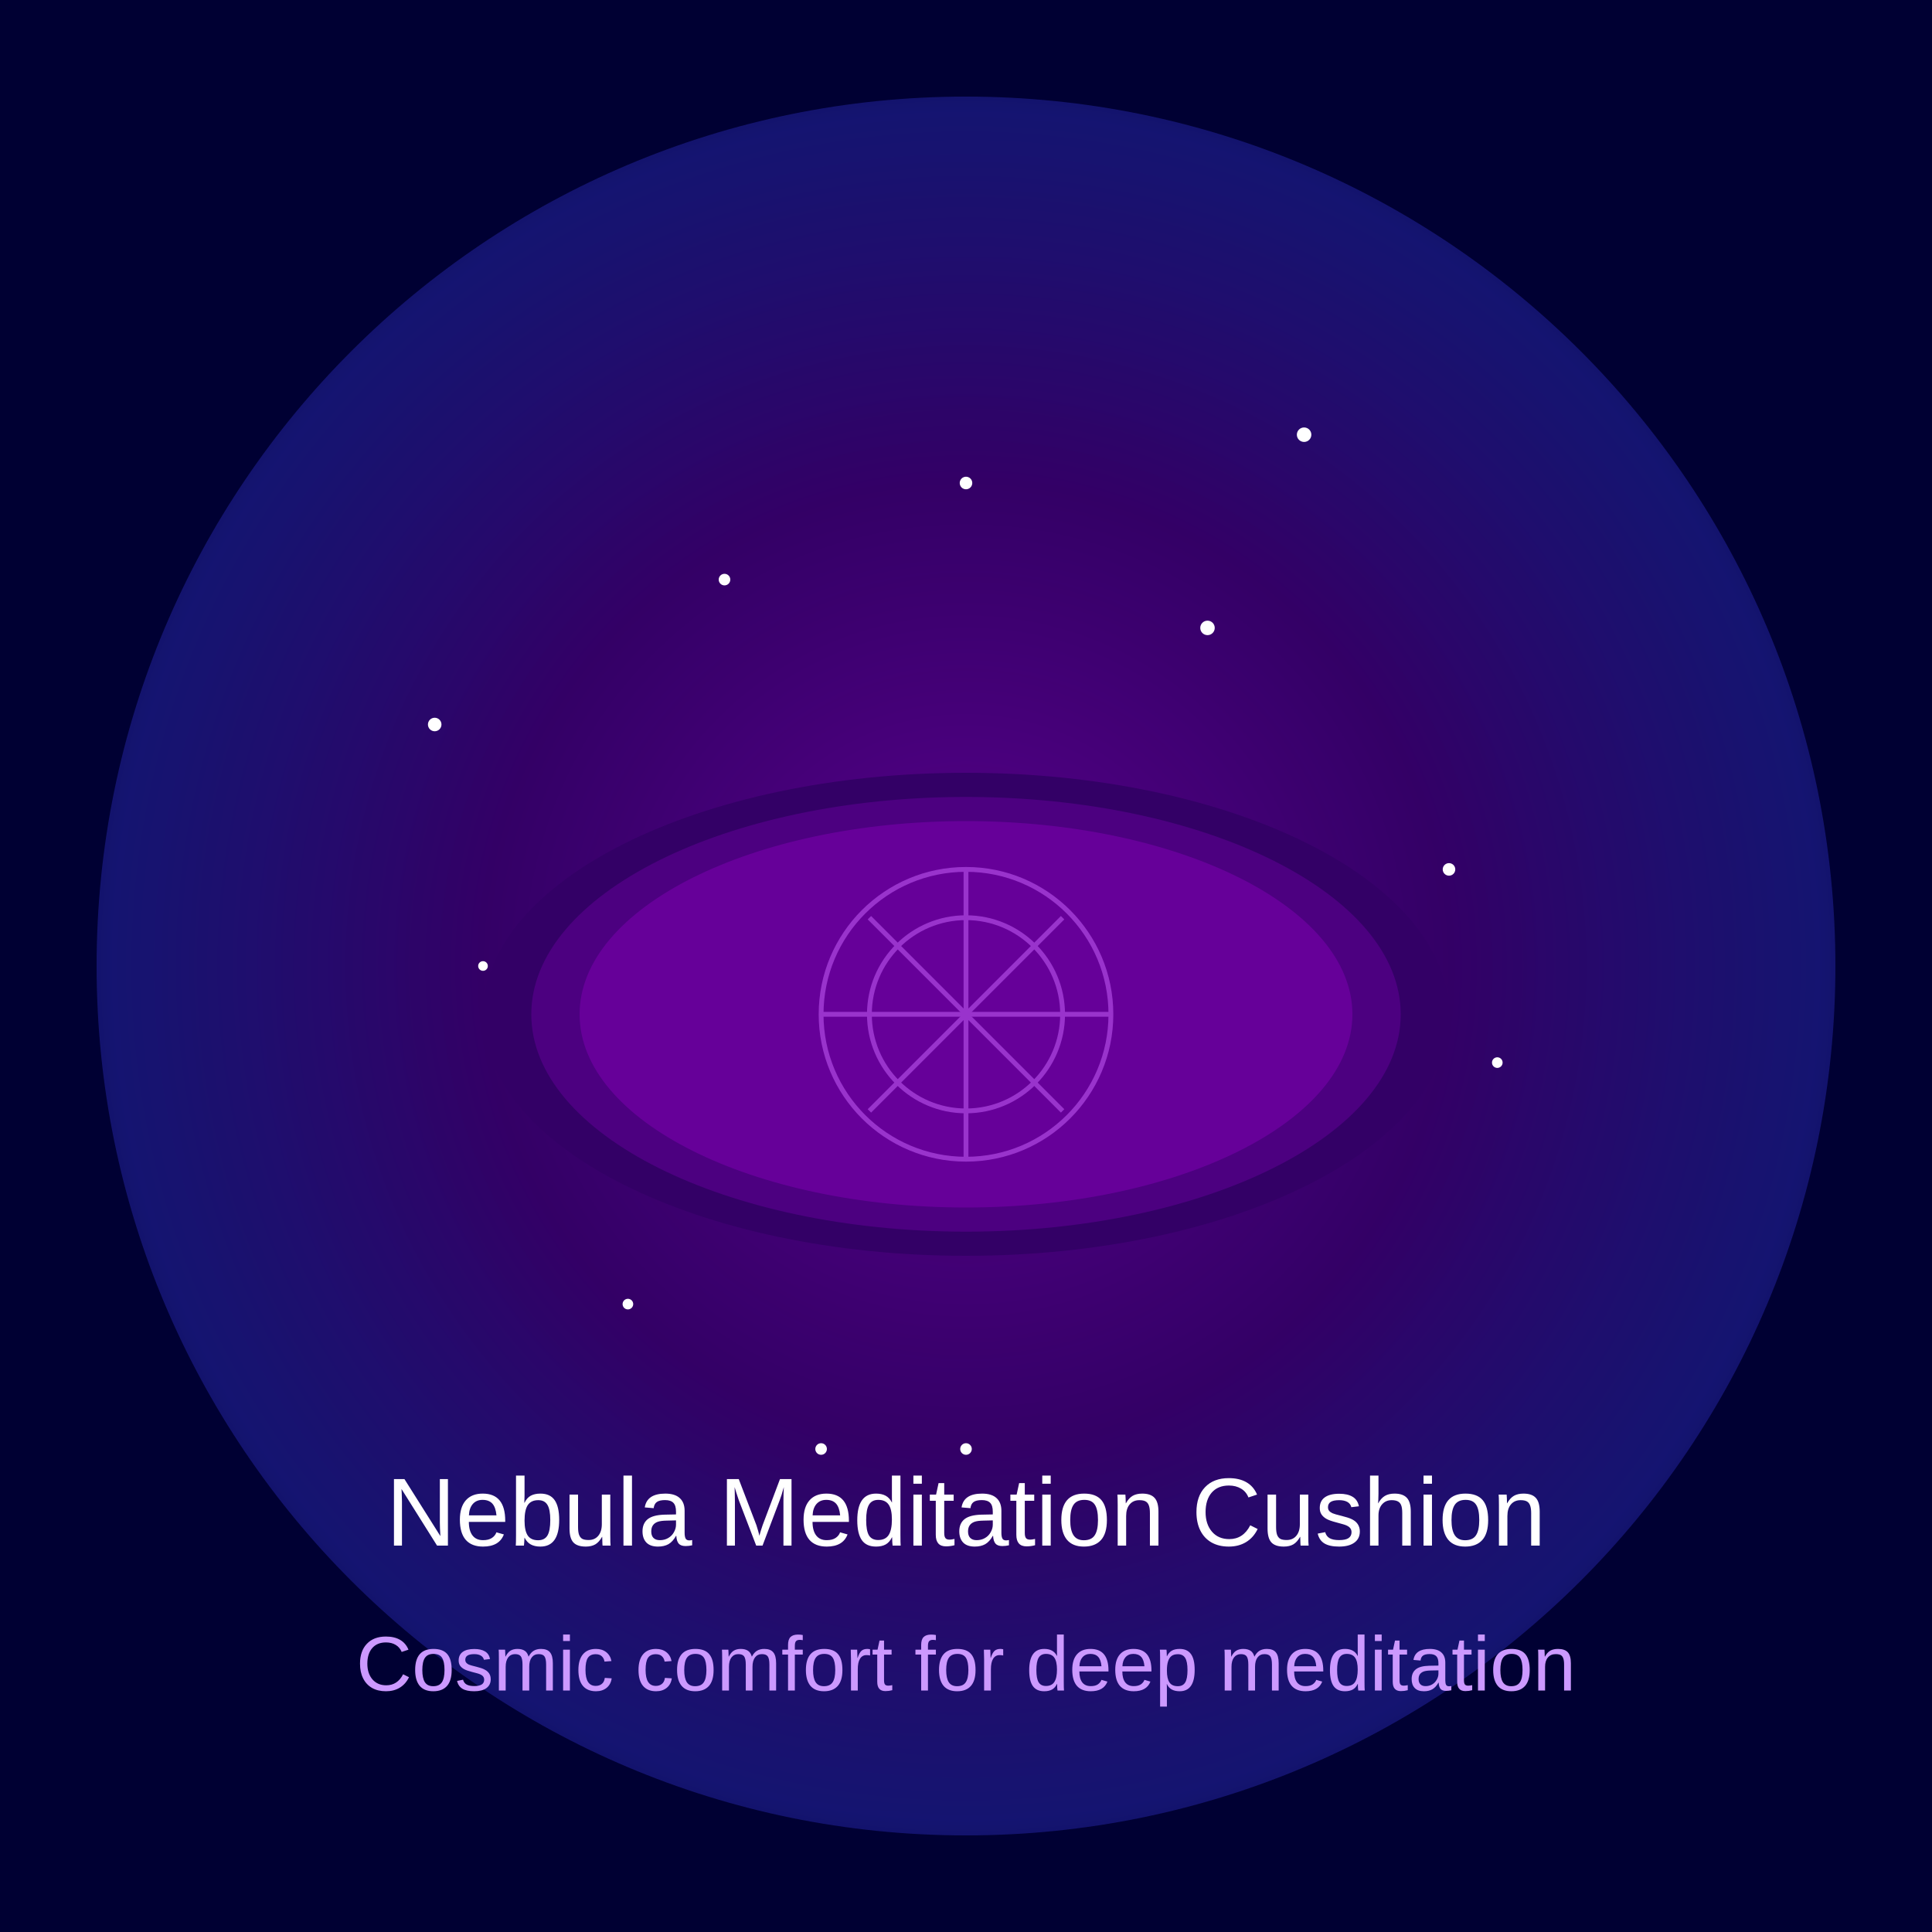
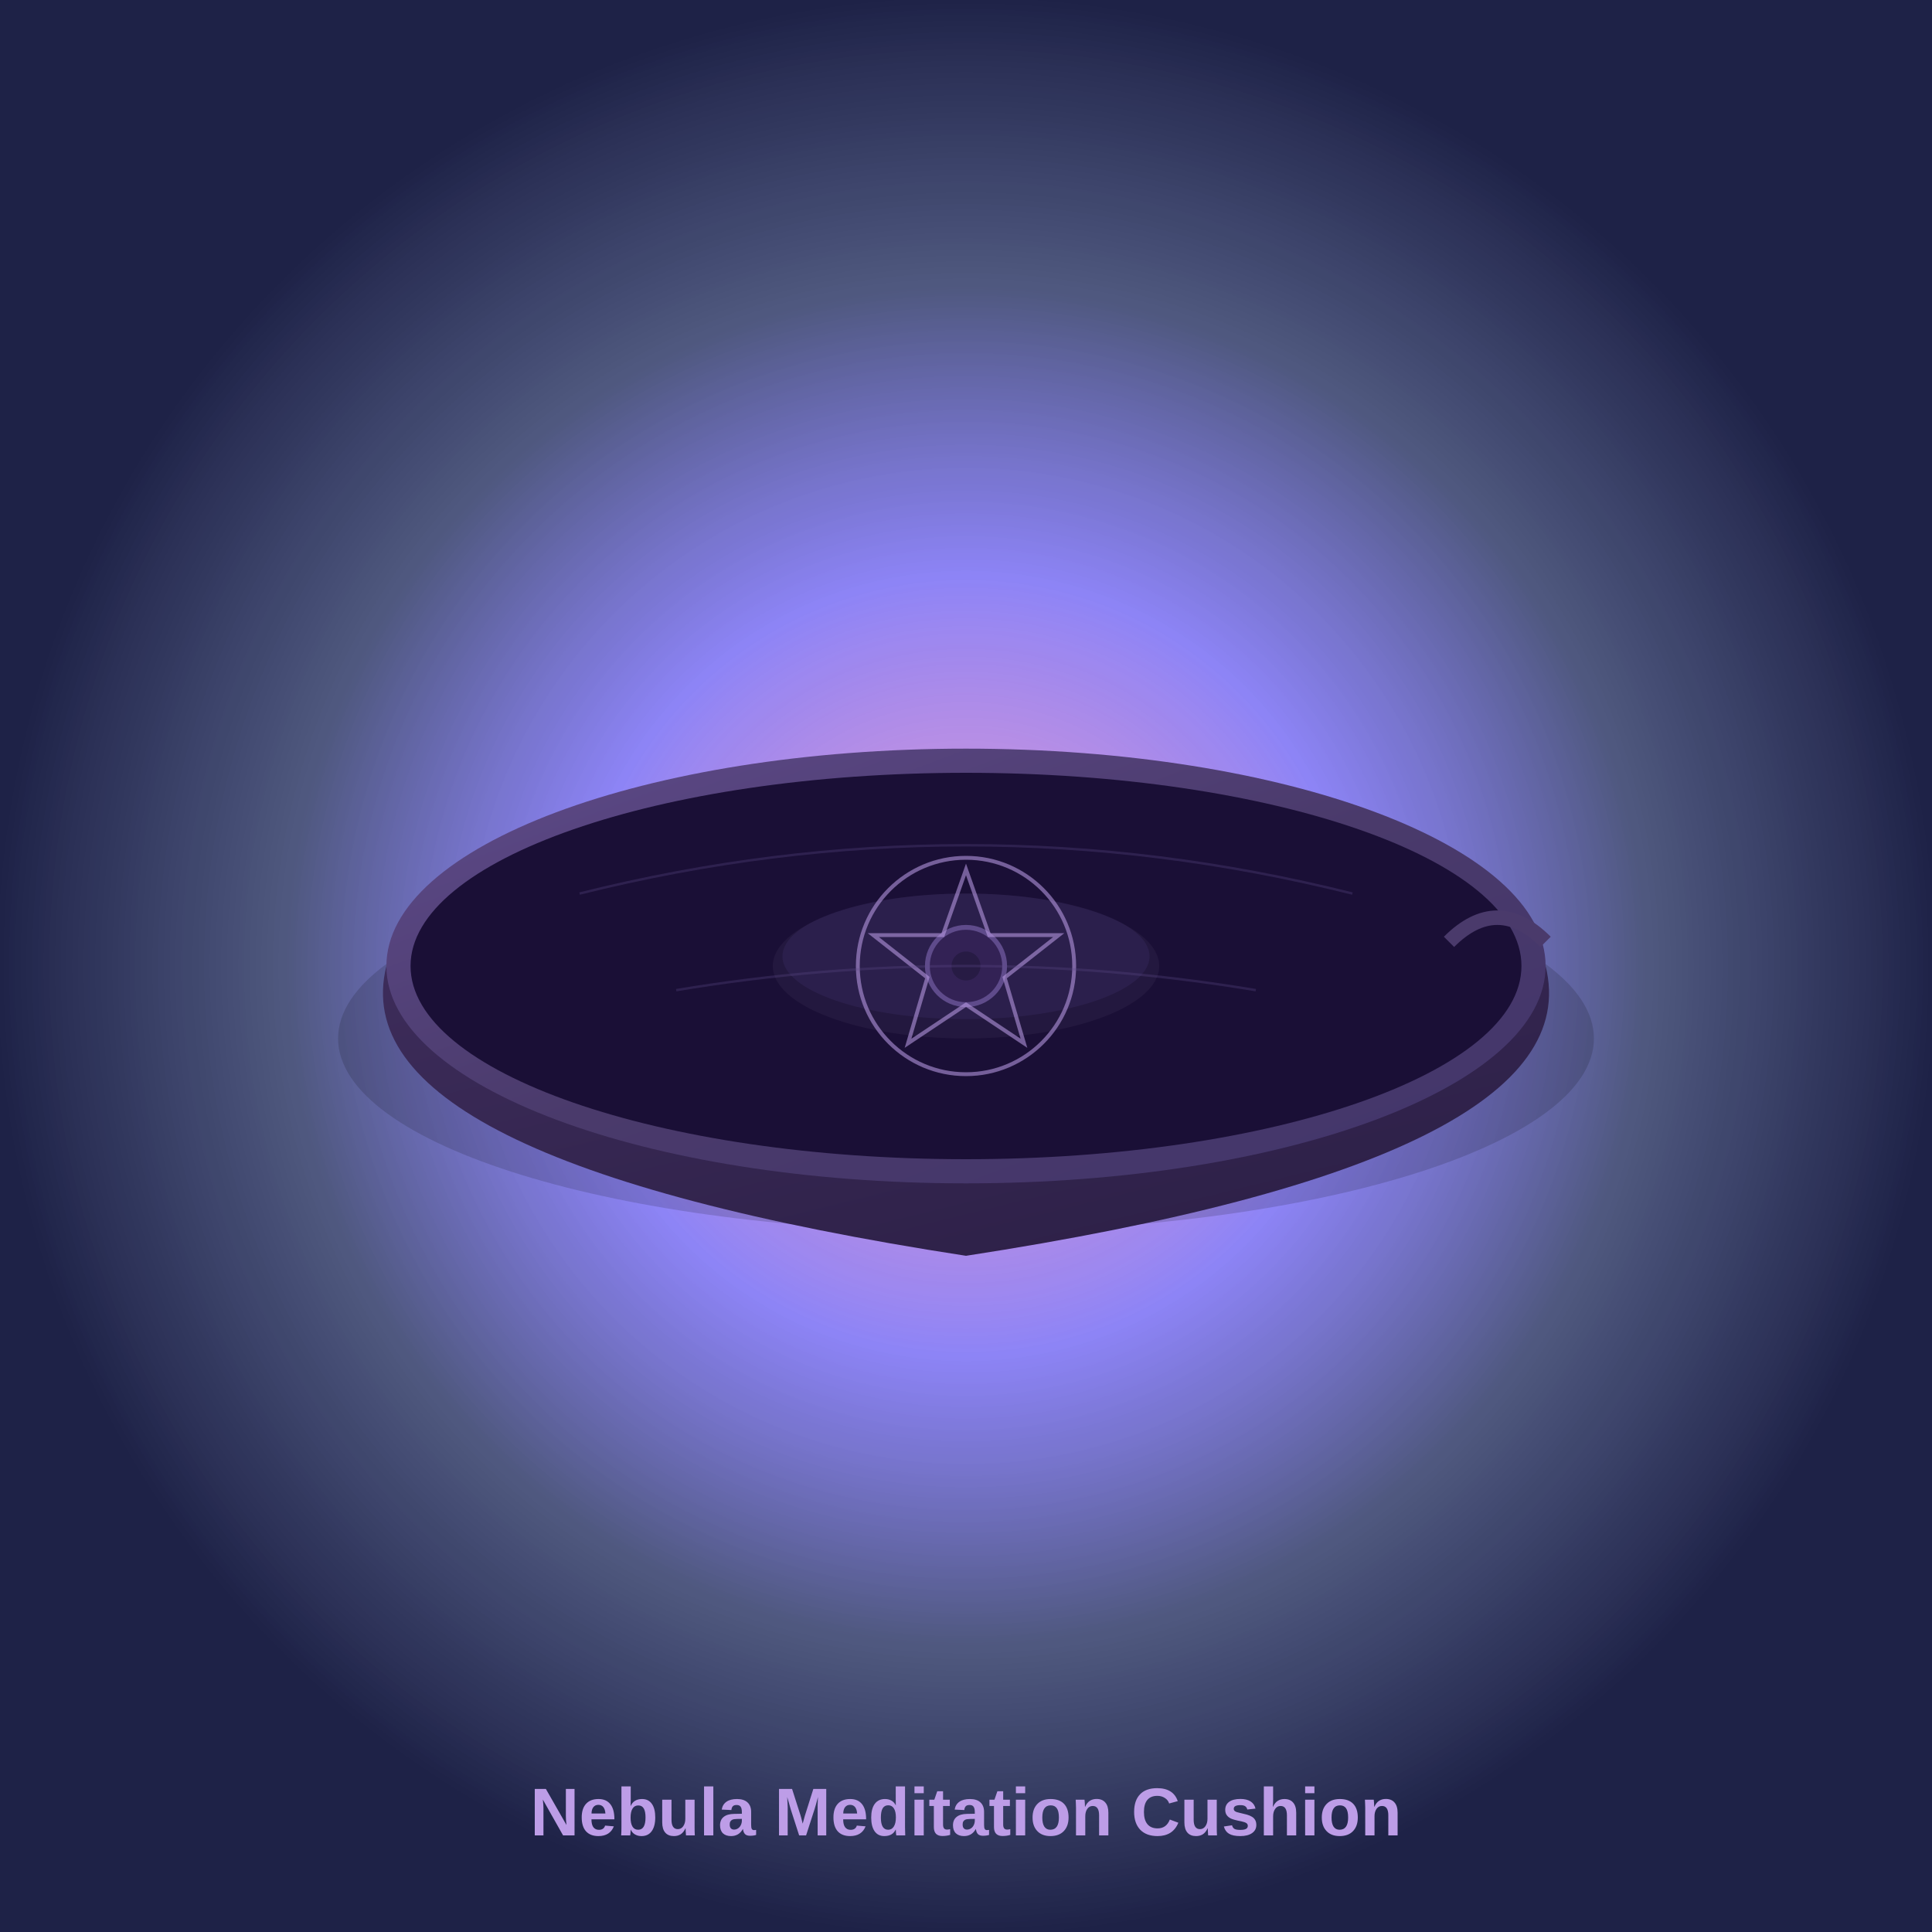
- <svg xmlns="http://www.w3.org/2000/svg" width="400" height="400">
-   <rect width="100%" height="100%" fill="#000033" />
-   <radialGradient id="nebula" cx="50%" cy="50%" r="70%" fx="50%" fy="50%">
-     <stop offset="0%" stop-color="#9900cc" stop-opacity="0.6" />
-     <stop offset="40%" stop-color="#660099" stop-opacity="0.5" />
-     <stop offset="70%" stop-color="#3333cc" stop-opacity="0.4" />
-     <stop offset="100%" stop-color="#000066" stop-opacity="0.1" />
-   </radialGradient>
-   <circle cx="200" cy="200" r="180" fill="url(#nebula)" />
-   <g>
-     <circle cx="150" cy="120" r="1.2" fill="white" />
-     <circle cx="250" cy="130" r="1.5" fill="white" />
-     <circle cx="100" cy="200" r="1" fill="white" />
-     <circle cx="300" cy="180" r="1.3" fill="white" />
-     <circle cx="170" cy="300" r="1.2" fill="white" />
-     <circle cx="230" cy="250" r="1" fill="white" />
-     <circle cx="90" cy="150" r="1.4" fill="white" />
-     <circle cx="310" cy="220" r="1.1" fill="white" />
-     <circle cx="200" cy="100" r="1.3" fill="white" />
-     <circle cx="200" cy="300" r="1.2" fill="white" />
-     <circle cx="270" cy="90" r="1.5" fill="white" />
-     <circle cx="130" cy="270" r="1.1" fill="white" />
+ <svg xmlns="http://www.w3.org/2000/svg" width="400" height="400" viewBox="0 0 400 400">
+   <defs>
+     <radialGradient id="nebula-gradient" cx="50%" cy="50%" r="50%" fx="50%" fy="50%">
+       <stop offset="0%" stop-color="#C724B1" stop-opacity="0.4" />
+       <stop offset="40%" stop-color="#4B3CFA" stop-opacity="0.6" />
+       <stop offset="70%" stop-color="#0A174E" stop-opacity="0.7" />
+       <stop offset="100%" stop-color="#070B34" stop-opacity="0.9" />
+     </radialGradient>
+     <linearGradient id="cushion-top-gradient" x1="0%" y1="0%" x2="100%" y2="100%">
+       <stop offset="0%" stop-color="#5F4B8B" />
+       <stop offset="50%" stop-color="#4A3A6B" />
+       <stop offset="100%" stop-color="#42356B" />
+     </linearGradient>
+     <linearGradient id="cushion-side-gradient" x1="0%" y1="0%" x2="100%" y2="100%">
+       <stop offset="0%" stop-color="#3D2C5A" />
+       <stop offset="100%" stop-color="#2A1E44" />
+     </linearGradient>
+     <filter id="star-glow" x="-50%" y="-50%" width="200%" height="200%">
+       <feGaussianBlur in="SourceGraphic" stdDeviation="2" result="blur" />
+       <feColorMatrix in="blur" type="matrix" values="1 0 0 0 1  0 1 0 0 1  0 0 1 0 1  0 0 0 18 -7" result="glow" />
+       <feComposite in="SourceGraphic" in2="glow" operator="over" />
+     </filter>
+     <pattern id="nebula-pattern" x="0" y="0" width="300" height="300" patternUnits="userSpaceOnUse">
+       <rect width="300" height="300" fill="#1A0F36" />
+       <ellipse cx="150" cy="150" rx="120" ry="100" fill="#4B3CFA" opacity="0.2" />
+       <ellipse cx="130" cy="170" rx="90" ry="70" fill="#C724B1" opacity="0.15" />
+       <ellipse cx="170" cy="130" rx="100" ry="80" fill="#5C1B9A" opacity="0.2" />
+       <g filter="url(#star-glow)">
+         <circle cx="50" cy="50" r="0.8" fill="white" />
+         <circle cx="120" cy="70" r="0.6" fill="white" />
+         <circle cx="200" cy="90" r="1" fill="white" />
+         <circle cx="240" cy="150" r="0.7" fill="white" />
+         <circle cx="80" cy="200" r="0.9" fill="white" />
+         <circle cx="150" cy="250" r="0.6" fill="white" />
+         <circle cx="220" cy="220" r="0.8" fill="white" />
+       </g>
+     </pattern>
+   </defs>
+   <rect width="400" height="400" fill="url(#nebula-gradient)" />
+   <g transform="translate(200, 200)">
+     <ellipse cx="0" cy="15" rx="130" ry="40" fill="rgba(0,0,0,0.3)" opacity="0.5" />
+     <path d="M-120 0 Q-130 40 0 60 Q130 40 120 0 Z" fill="url(#cushion-side-gradient)" />
+     <ellipse cx="0" cy="0" rx="120" ry="45" fill="url(#cushion-top-gradient)" />
+     <ellipse cx="0" cy="0" rx="115" ry="40" fill="url(#nebula-pattern)" />
+     <ellipse cx="0" cy="0" rx="40" ry="15" fill="#2A1E44" opacity="0.6" />
+     <ellipse cx="0" cy="-2" rx="38" ry="13" fill="#382A5F" opacity="0.4" />
+     <circle cx="0" cy="0" r="8" fill="#332255" stroke="#5F4B8B" stroke-width="1" />
+     <circle cx="0" cy="0" r="3" fill="#271B44" />
+     <g transform="translate(0, 0) scale(0.8)" opacity="0.8">
+       <path d="M0 -25L6 -8L24 -8L10 3L15 20L0 10L-15 20L-10 3L-24 -8L-6 -8Z" fill="none" stroke="#BD9DE7" stroke-width="1" opacity="0.7" />
+       <circle cx="0" cy="0" r="28" fill="none" stroke="#BD9DE7" stroke-width="1" opacity="0.7" />
+     </g>
+     <path d="M-80 -15 Q-40 -25 0 -25 Q40 -25 80 -15" fill="none" stroke="#5F4B8B" stroke-width="0.5" opacity="0.3" />
+     <path d="M-60 5 Q-30 0 0 0 Q30 0 60 5" fill="none" stroke="#5F4B8B" stroke-width="0.5" opacity="0.3" />
+     <path d="M100 -5 Q110 -15 120 -5" fill="none" stroke="#4A3A6B" stroke-width="3" />
  </g>
-   <ellipse cx="200" cy="210" rx="100" ry="50" fill="#330066" />
-   <ellipse cx="200" cy="210" rx="90" ry="45" fill="#4c0080" />
-   <ellipse cx="200" cy="210" rx="80" ry="40" fill="#660099" />
-   <circle cx="200" cy="210" r="30" fill="none" stroke="#9933cc" stroke-width="1" />
-   <circle cx="200" cy="210" r="20" fill="none" stroke="#9933cc" stroke-width="1" />
-   <path d="M170,210 L230,210 M200,180 L200,240" stroke="#9933cc" stroke-width="1" />
-   <path d="M180,190 L220,230 M180,230 L220,190" stroke="#9933cc" stroke-width="1" />
-   <text x="200" y="320" font-family="Arial" font-size="20" text-anchor="middle" fill="white">Nebula Meditation Cushion</text>
-   <text x="200" y="350" font-family="Arial" font-size="16" text-anchor="middle" fill="#cc99ff">Cosmic comfort for deep meditation</text>
+   <text x="200" y="380" text-anchor="middle" font-family="Arial, sans-serif" font-size="14" fill="#BD9DE7" font-weight="bold">
+     Nebula Meditation Cushion
+   </text>
</svg>
